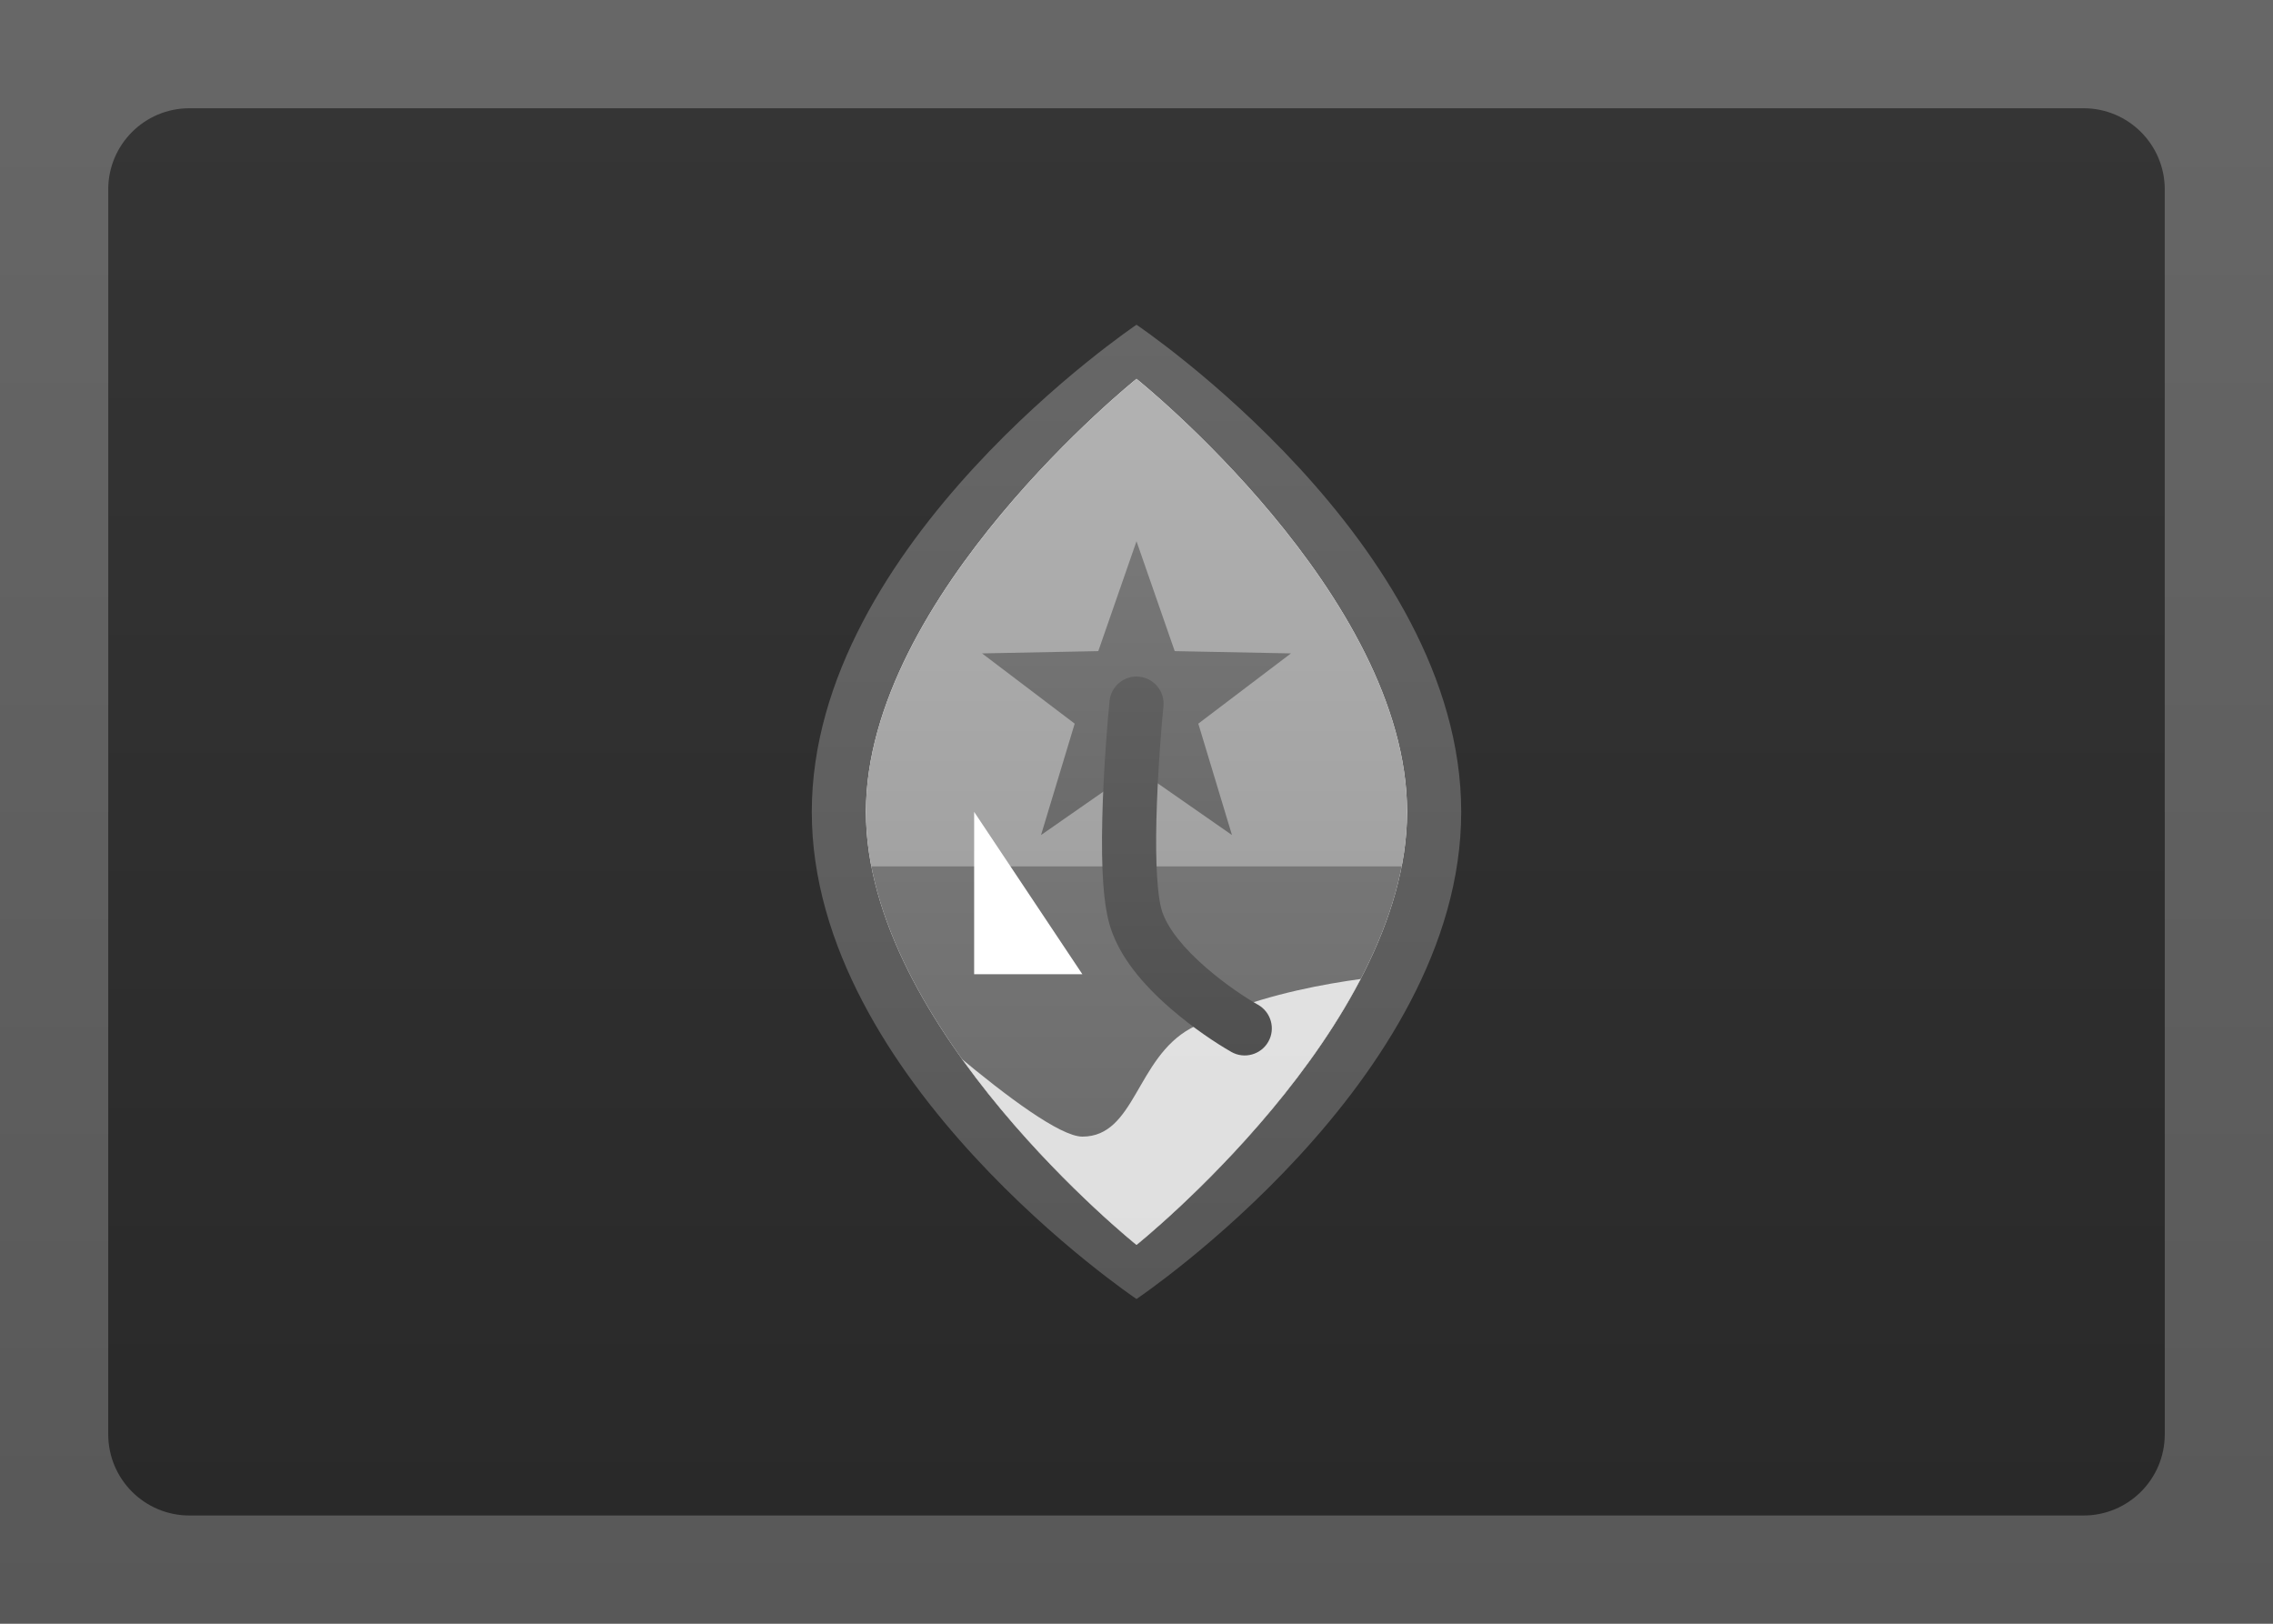
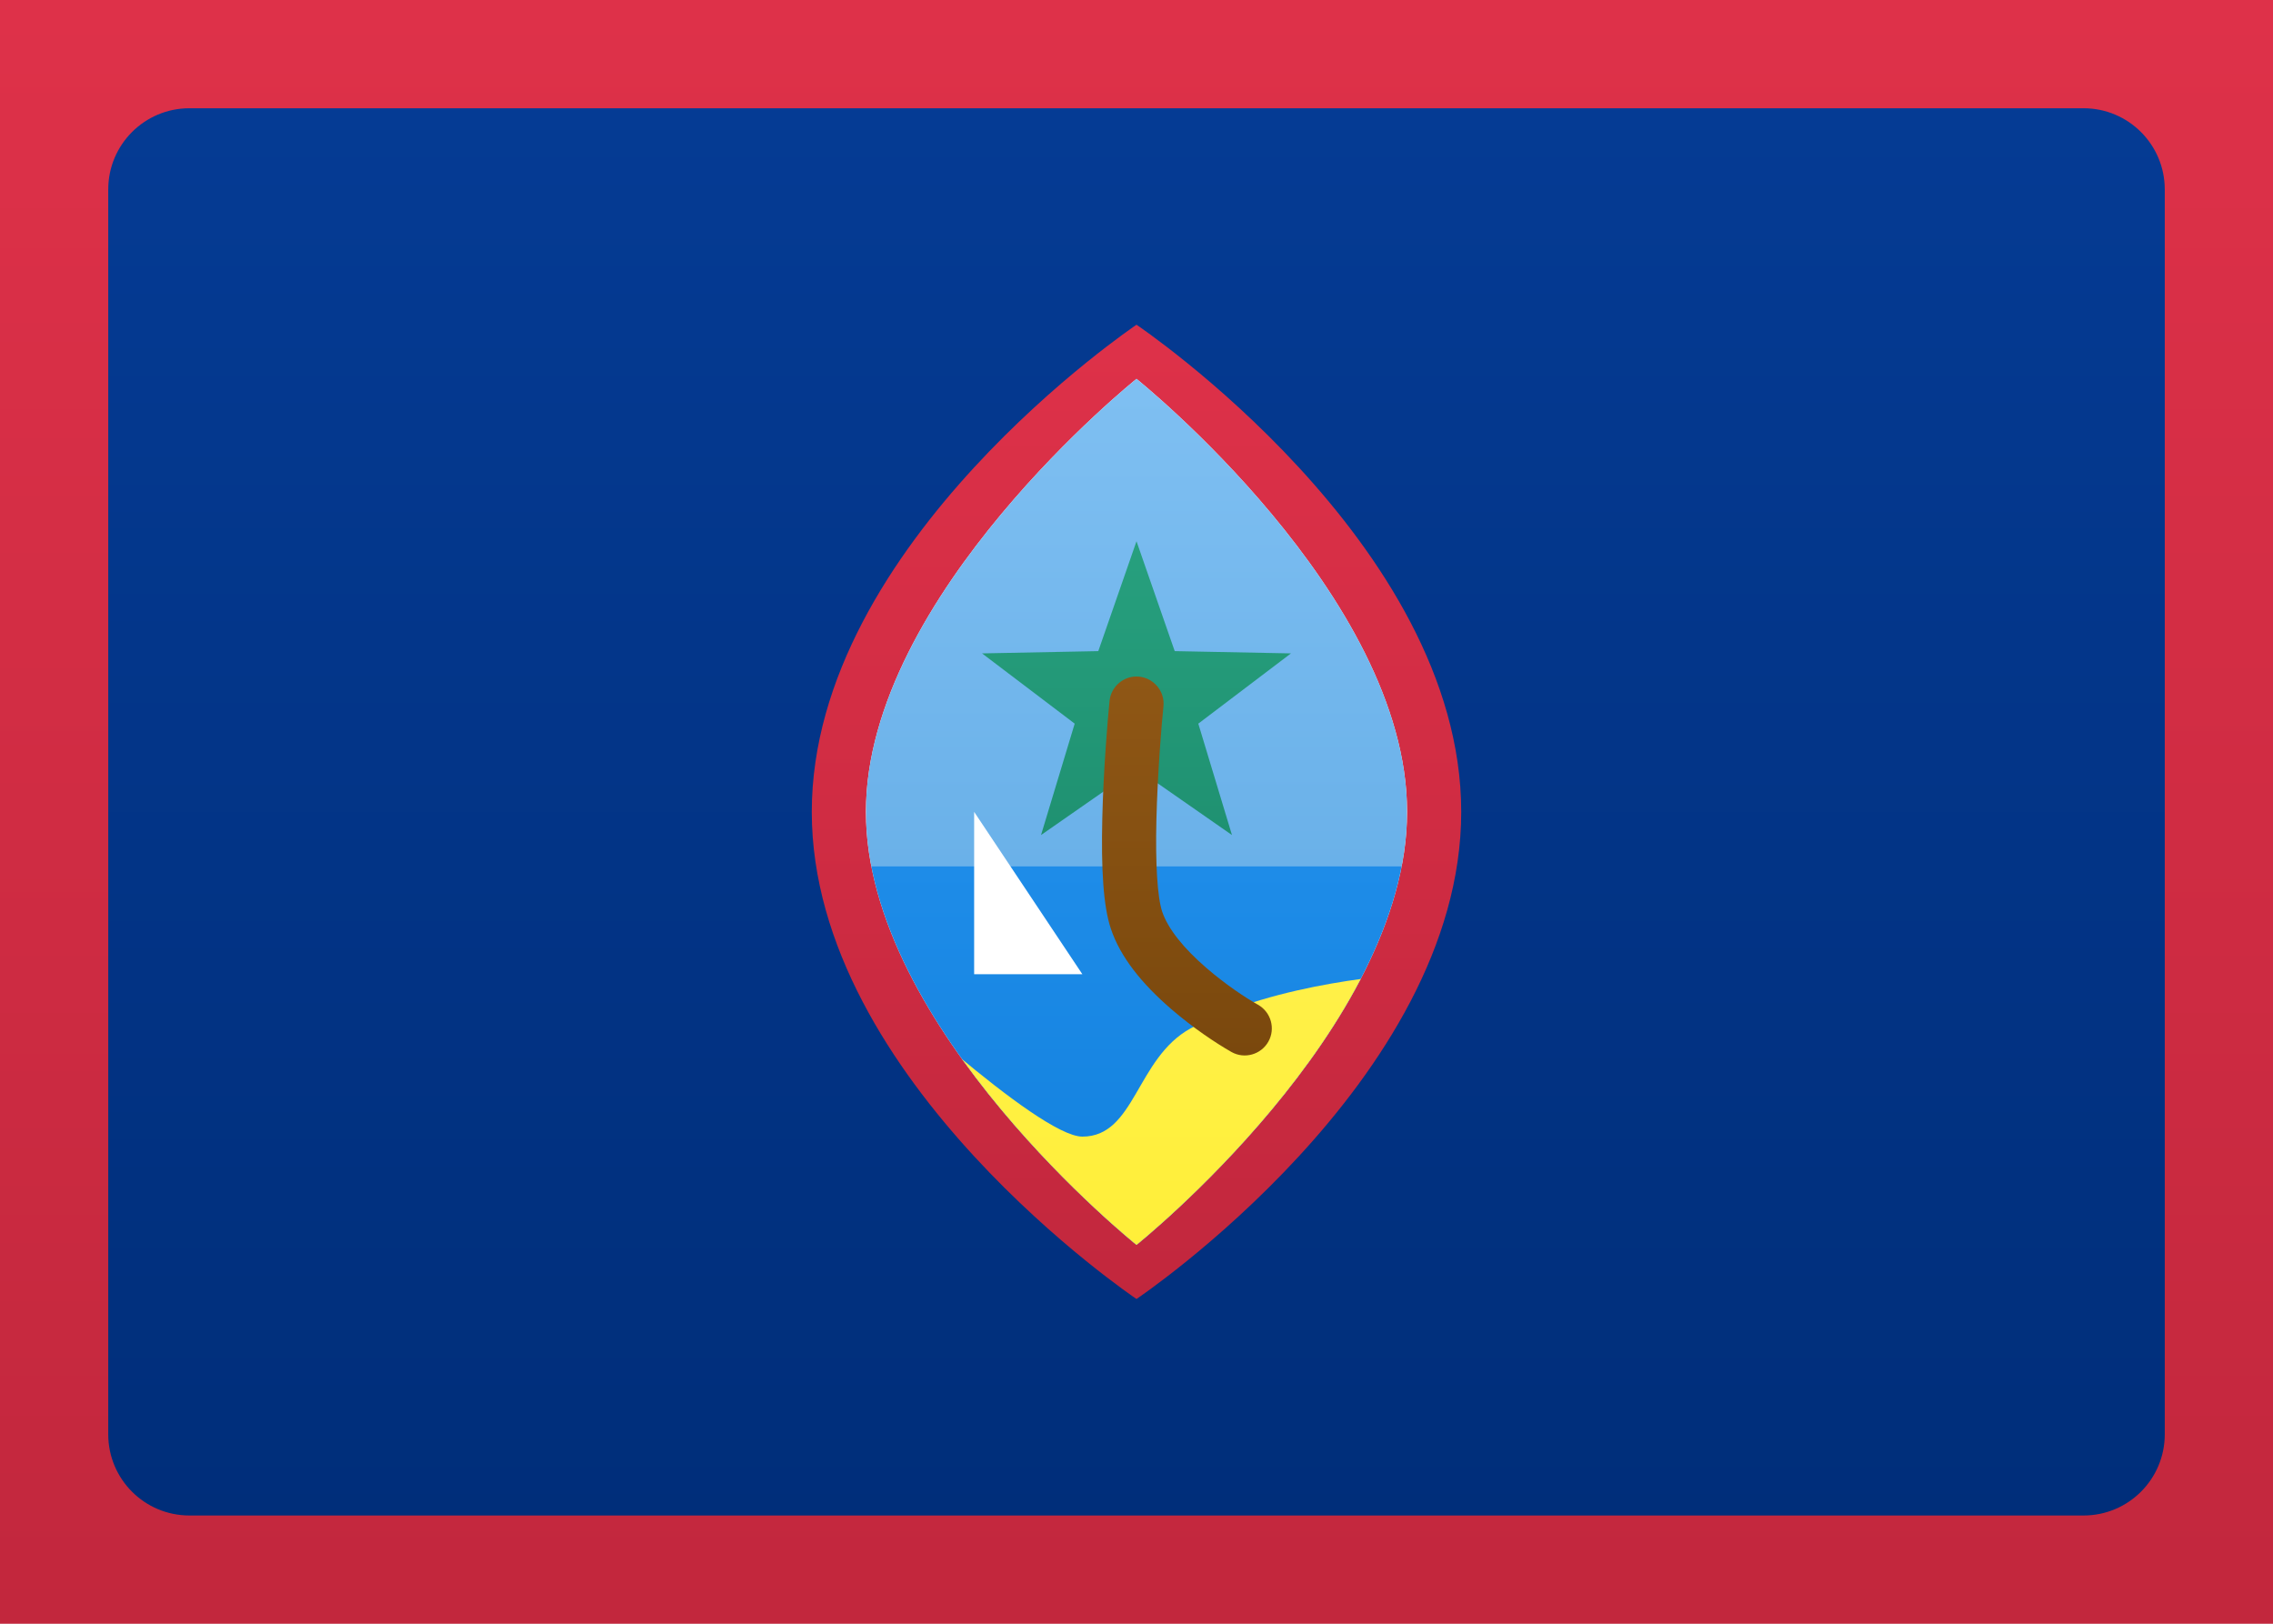
- <svg xmlns="http://www.w3.org/2000/svg" xmlns:xlink="http://www.w3.org/1999/xlink" width="21px" height="15px" viewBox="0 0 21 15" version="1.1" id="svg71">
-   <defs id="defs52">
+ <svg xmlns="http://www.w3.org/2000/svg" xmlns:xlink="http://www.w3.org/1999/xlink" width="21px" height="15px" viewBox="0 0 21 15" version="1.1">
+   <defs>
    <linearGradient x1="50%" y1="0%" x2="50%" y2="100%" id="linearGradient-1">
-       <stop stop-color="#FFFFFF" offset="0%" id="stop6" />
-       <stop stop-color="#F0F0F0" offset="100%" id="stop8" />
+       <stop stop-color="#FFFFFF" offset="0%" />
+       <stop stop-color="#F0F0F0" offset="100%" />
    </linearGradient>
    <linearGradient x1="50%" y1="0%" x2="50%" y2="100%" id="linearGradient-2">
-       <stop stop-color="#DE3149" offset="0%" id="stop11" />
-       <stop stop-color="#C2273D" offset="100%" id="stop13" />
+       <stop stop-color="#DE3149" offset="0%" />
+       <stop stop-color="#C2273D" offset="100%" />
    </linearGradient>
    <linearGradient x1="50%" y1="0%" x2="50%" y2="100%" id="linearGradient-3">
-       <stop stop-color="#053B94" offset="0%" id="stop16" />
-       <stop stop-color="#002E7A" offset="100%" id="stop18" />
+       <stop stop-color="#053B94" offset="0%" />
+       <stop stop-color="#002E7A" offset="100%" />
    </linearGradient>
    <linearGradient x1="50%" y1="0%" x2="50%" y2="100%" id="linearGradient-4">
-       <stop stop-color="#DE3149" offset="0%" id="stop21" />
-       <stop stop-color="#C2273D" offset="100%" id="stop23" />
+       <stop stop-color="#DE3149" offset="0%" />
+       <stop stop-color="#C2273D" offset="100%" />
    </linearGradient>
    <path d="M2.5,8.5 C2.5,8.5 5,6.5 5,4.5 C5,2.5 2.5,0.5 2.5,0.5 C2.5,0.5 7.6540425e-17,2.5 0,4.5 C7.65404249e-17,6.5 2.5,8.5 2.5,8.5 Z" id="path-5" />
    <linearGradient x1="50%" y1="0%" x2="50%" y2="100%" id="linearGradient-7">
-       <stop stop-color="#81C1F3" offset="0%" id="stop27" />
-       <stop stop-color="#6AB1E9" offset="100%" id="stop29" />
+       <stop stop-color="#81C1F3" offset="0%" />
+       <stop stop-color="#6AB1E9" offset="100%" />
    </linearGradient>
    <linearGradient x1="50%" y1="0%" x2="50%" y2="100%" id="linearGradient-8">
-       <stop stop-color="#27A07E" offset="0%" id="stop32" />
-       <stop stop-color="#1F9171" offset="100%" id="stop34" />
+       <stop stop-color="#27A07E" offset="0%" />
+       <stop stop-color="#1F9171" offset="100%" />
    </linearGradient>
    <linearGradient x1="50%" y1="0%" x2="50%" y2="100%" id="linearGradient-9">
-       <stop stop-color="#1E8CE8" offset="0%" id="stop37" />
-       <stop stop-color="#107FDC" offset="100%" id="stop39" />
+       <stop stop-color="#1E8CE8" offset="0%" />
+       <stop stop-color="#107FDC" offset="100%" />
    </linearGradient>
    <linearGradient x1="50%" y1="0%" x2="50%" y2="100%" id="linearGradient-10">
-       <stop stop-color="#FFF048" offset="0%" id="stop42" />
-       <stop stop-color="#FFEF36" offset="100%" id="stop44" />
+       <stop stop-color="#FFF048" offset="0%" />
+       <stop stop-color="#FFEF36" offset="100%" />
    </linearGradient>
    <linearGradient x1="50%" y1="0%" x2="50%" y2="100%" id="linearGradient-11">
-       <stop stop-color="#8F5715" offset="0%" id="stop47" />
-       <stop stop-color="#7A480D" offset="100%" id="stop49" />
-     </linearGradient>
-     <linearGradient x1="50%" y1="0%" x2="50%" y2="100%" id="linearGradient5452">
-       <stop stop-color="#ffffff" offset="0%" id="stop109" />
-       <stop stop-color="#f0f0f0" offset="100%" id="stop111" />
-     </linearGradient>
-     <linearGradient x1="50%" y1="0%" x2="50%" y2="100%" id="linearGradient6569">
-       <stop stop-color="#676767" offset="0%" id="stop114" />
-       <stop stop-color="#585858" offset="100%" id="stop116" />
-     </linearGradient>
-     <linearGradient x1="50%" y1="0%" x2="50%" y2="100%" id="linearGradient1142">
-       <stop stop-color="#353535" offset="0%" id="stop119" />
-       <stop stop-color="#292929" offset="100%" id="stop121" />
-     </linearGradient>
-     <linearGradient x1="50%" y1="0%" x2="50%" y2="100%" id="linearGradient287">
-       <stop stop-color="#676767" offset="0%" id="stop124" />
-       <stop stop-color="#585858" offset="100%" id="stop126" />
-     </linearGradient>
-     <linearGradient x1="50%" y1="0%" x2="50%" y2="100%" id="linearGradient1524">
-       <stop stop-color="#b4b4b4" offset="0%" id="stop129" />
-       <stop stop-color="#a2a2a2" offset="100%" id="stop131" />
-     </linearGradient>
-     <linearGradient x1="50%" y1="0%" x2="50%" y2="100%" id="linearGradient3087">
-       <stop stop-color="#787878" offset="0%" id="stop134" />
-       <stop stop-color="#6b6b6b" offset="100%" id="stop136" />
-     </linearGradient>
-     <linearGradient x1="50%" y1="0%" x2="50%" y2="100%" id="linearGradient8474">
-       <stop stop-color="#767676" offset="0%" id="stop139" />
-       <stop stop-color="#686868" offset="100%" id="stop141" />
-     </linearGradient>
-     <linearGradient x1="50%" y1="0%" x2="50%" y2="100%" id="linearGradient7647">
-       <stop stop-color="#e1e1e1" offset="0%" id="stop144" />
-       <stop stop-color="#dfdfdf" offset="100%" id="stop146" />
-     </linearGradient>
-     <linearGradient x1="50%" y1="0%" x2="50%" y2="100%" id="linearGradient4427">
-       <stop stop-color="#606060" offset="0%" id="stop149" />
-       <stop stop-color="#505050" offset="100%" id="stop151" />
+       <stop stop-color="#8F5715" offset="0%" />
+       <stop stop-color="#7A480D" offset="100%" />
    </linearGradient>
  </defs>
  <g id="Symbols" stroke="none" stroke-width="1" fill="none" fill-rule="evenodd">
    <g id="GU">
-       <rect id="FlagBackground" fill="url(#linearGradient5452)" x="0" y="0" width="21" height="15" />
-       <rect id="Mask-Copy" fill="url(#linearGradient6569)" x="0" y="0" width="21" height="15" />
-       <rect id="Rectangle-1568" fill="url(#linearGradient1142)" x="1" y="1" width="19" height="13" rx="0.75" />
-       <path d="M10.5,12 C10.5,12 13.5,9.985 13.5,7.5 C13.5,5.015 10.5,3 10.5,3 C10.5,3 7.5,5.015 7.5,7.5 C7.5,9.985 10.5,12 10.5,12 Z" id="Oval-226" fill="url(#linearGradient287)" />
+       <rect id="FlagBackground" fill="url(#linearGradient-1)" x="0" y="0" width="21" height="15" />
+       <rect id="Mask-Copy" fill="url(#linearGradient-2)" x="0" y="0" width="21" height="15" />
+       <rect id="Rectangle-1568" fill="url(#linearGradient-3)" x="1" y="1" width="19" height="13" rx="0.75" />
+       <path d="M10.5,12 C10.5,12 13.5,9.985 13.5,7.5 C13.5,5.015 10.5,3 10.5,3 C10.5,3 7.5,5.015 7.5,7.5 C7.5,9.985 10.5,12 10.5,12 Z" id="Oval-226" fill="url(#linearGradient-4)" />
      <g id="Group" transform="translate(8, 3)">
        <mask id="mask-6" fill="white">
-           <use xlink:href="#path-5" id="use58" />
+           <use xlink:href="#path-5" />
        </mask>
-         <use id="Oval-226-Copy" fill="url(#linearGradient5452)" xlink:href="#path-5" />
-         <rect id="Rectangle-1248" fill="url(#linearGradient1524)" mask="url(#mask-6)" x="0" y="0" width="5" height="5" />
-         <polygon id="Star-113" fill="url(#linearGradient3087)" mask="url(#mask-6)" points="2.5 4.1 1.618 4.714 1.929 3.685 1.073 3.036 2.147 3.015 2.5 2 2.853 3.015 3.927 3.036 3.071 3.685 3.382 4.714" />
-         <rect id="Rectangle-1248-Copy" fill="url(#linearGradient8474)" mask="url(#mask-6)" x="0" y="5" width="5" height="4" />
-         <path d="M0,6 C0,6 1.59,7.5 2,7.5 C2.488,7.5 2.496,6.777 3,6.5 C3.794,6.064 5,6 5,6 L5,9 L0,9 L0,6 Z" id="Rectangle-1248-Copy-2" fill="url(#linearGradient7647)" mask="url(#mask-6)" />
+         <use id="Oval-226-Copy" fill="url(#linearGradient-1)" xlink:href="#path-5" />
+         <rect id="Rectangle-1248" fill="url(#linearGradient-7)" mask="url(#mask-6)" x="0" y="0" width="5" height="5" />
+         <polygon id="Star-113" fill="url(#linearGradient-8)" mask="url(#mask-6)" points="2.5 4.1 1.618 4.714 1.929 3.685 1.073 3.036 2.147 3.015 2.5 2 2.853 3.015 3.927 3.036 3.071 3.685 3.382 4.714" />
+         <rect id="Rectangle-1248-Copy" fill="url(#linearGradient-9)" mask="url(#mask-6)" x="0" y="5" width="5" height="4" />
+         <path d="M0,6 C0,6 1.59,7.5 2,7.5 C2.488,7.5 2.496,6.777 3,6.5 C3.794,6.064 5,6 5,6 L5,9 L0,9 L0,6 Z" id="Rectangle-1248-Copy-2" fill="url(#linearGradient-10)" mask="url(#mask-6)" />
      </g>
-       <path d="M10.251,6.475 C10.242,6.563 10.229,6.712 10.216,6.898 C10.2,7.125 10.189,7.349 10.184,7.559 C10.173,8.026 10.193,8.371 10.263,8.579 C10.35,8.84 10.547,9.085 10.82,9.321 C11.028,9.5 11.235,9.637 11.377,9.718 C11.497,9.786 11.65,9.743 11.718,9.623 C11.786,9.503 11.743,9.35 11.623,9.282 C11.507,9.217 11.326,9.097 11.146,8.942 C10.935,8.76 10.79,8.579 10.737,8.421 C10.693,8.287 10.674,7.979 10.684,7.571 C10.689,7.369 10.7,7.153 10.715,6.933 C10.728,6.752 10.74,6.608 10.749,6.525 C10.763,6.388 10.662,6.265 10.525,6.251 C10.388,6.237 10.265,6.338 10.251,6.475 Z" id="Line" fill="url(#linearGradient4427)" fill-rule="nonzero" />
-       <polygon id="Rectangle-1251" fill="#ffffff" points="9 7.5 10 9 9 9" />
+       <path d="M10.251,6.475 C10.242,6.563 10.229,6.712 10.216,6.898 C10.2,7.125 10.189,7.349 10.184,7.559 C10.173,8.026 10.193,8.371 10.263,8.579 C10.35,8.84 10.547,9.085 10.82,9.321 C11.028,9.5 11.235,9.637 11.377,9.718 C11.497,9.786 11.65,9.743 11.718,9.623 C11.786,9.503 11.743,9.35 11.623,9.282 C11.507,9.217 11.326,9.097 11.146,8.942 C10.935,8.76 10.79,8.579 10.737,8.421 C10.693,8.287 10.674,7.979 10.684,7.571 C10.689,7.369 10.7,7.153 10.715,6.933 C10.728,6.752 10.74,6.608 10.749,6.525 C10.763,6.388 10.662,6.265 10.525,6.251 C10.388,6.237 10.265,6.338 10.251,6.475 Z" id="Line" fill="url(#linearGradient-11)" fill-rule="nonzero" />
+       <polygon id="Rectangle-1251" fill="#FFFFFF" points="9 7.5 10 9 9 9" />
    </g>
  </g>
</svg>
